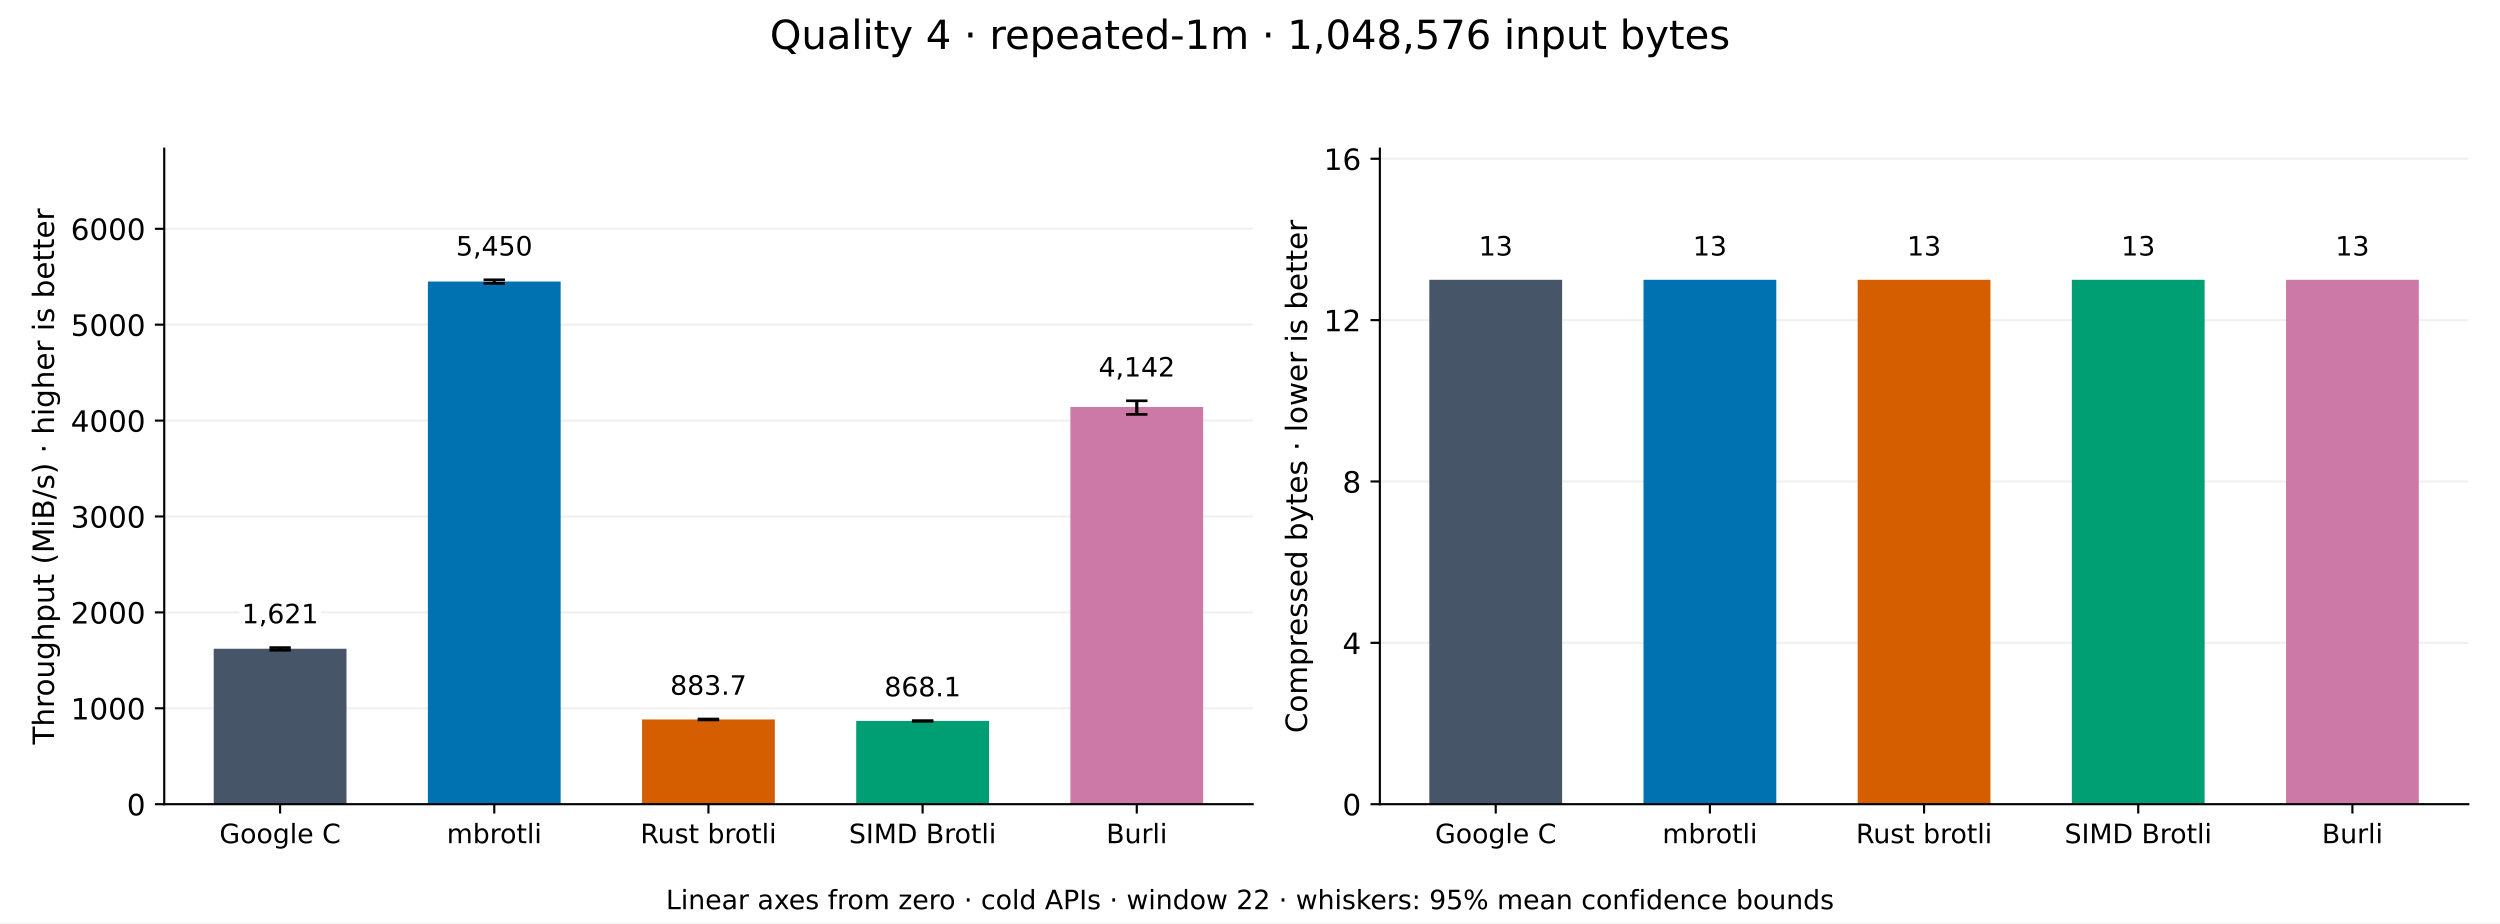
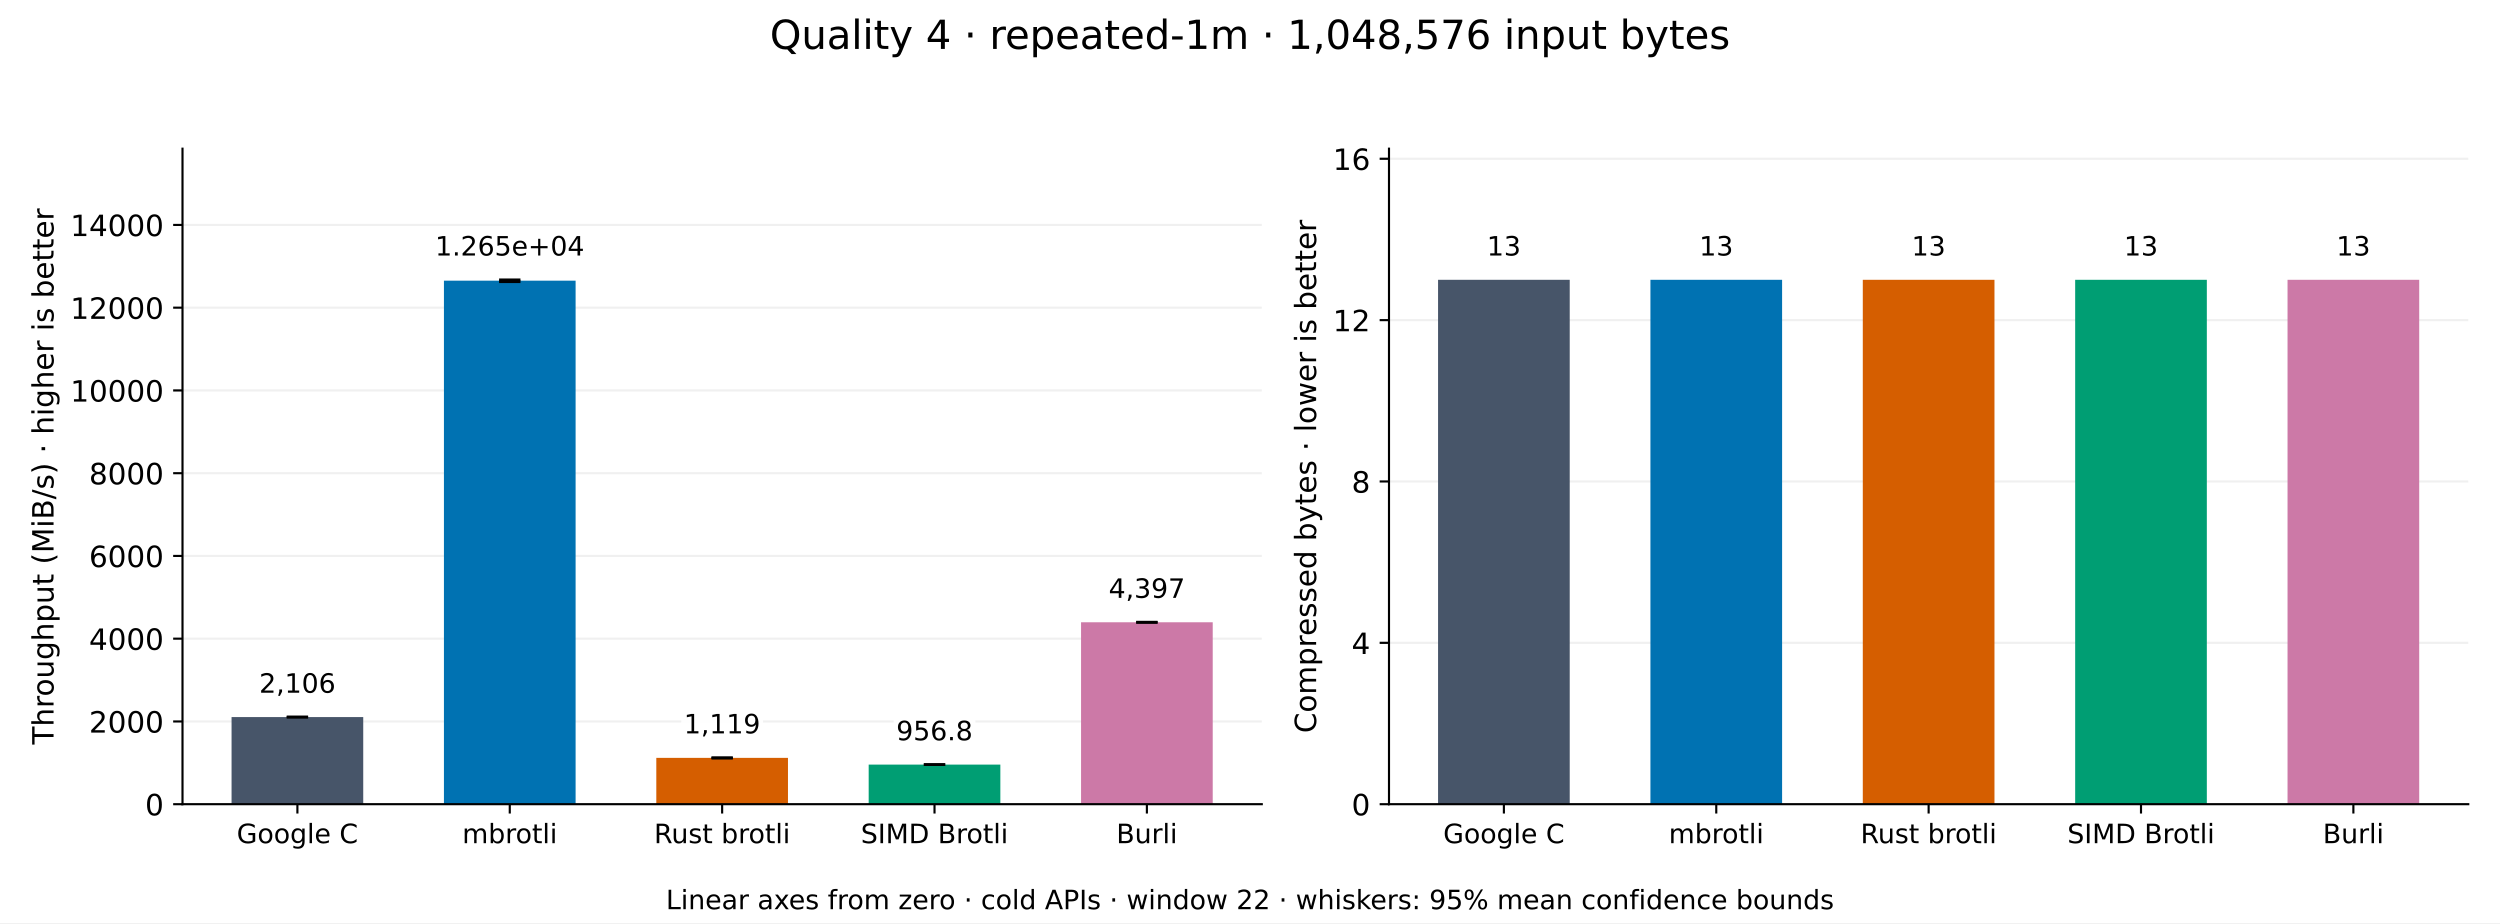
<svg xmlns="http://www.w3.org/2000/svg" xmlns:xlink="http://www.w3.org/1999/xlink" width="936pt" height="345.6pt" viewBox="0 0 936 345.6" version="1.1">
  <defs>
    <style type="text/css">*{stroke-linejoin: round; stroke-linecap: butt}</style>
  </defs>
  <g id="figure_1">
    <g id="patch_1">
      <path d="M 0 345.6 L 936 345.6 L 936 0 L 0 0 z " style="fill: #ffffff" />
    </g>
    <g id="axes_1">
      <g id="patch_2">
-         <path d="M 61.49 301.088 L 468.99 301.088 L 468.99 55.666 L 61.49 55.666 z " style="fill: #ffffff" />
+         <path d="M 68.33 301.088 L 472.41 301.088 L 472.41 55.666 L 68.33 55.666 z " style="fill: #ffffff" />
      </g>
      <g id="matplotlib.axis_1">
        <g id="xtick_1">
          <g id="line2d_1">
            <defs>
              <path id="m3d63aaa0ea" d="M 0 0 L 0 3.5 " style="stroke: #000000; stroke-width: 0.8" />
            </defs>
            <g>
-               <use xlink:href="#m3d63aaa0ea" x="104.87" y="301.088" style="stroke: #000000; stroke-width: 0.8" />
+               <use xlink:href="#m3d63aaa0ea" x="111.346" y="301.088" style="stroke: #000000; stroke-width: 0.8" />
            </g>
          </g>
          <g id="text_1">
-             <text style="font-size: 10px; font-family: 'DejaVu Sans', 'Bitstream Vera Sans', 'Computer Modern Sans Serif', 'Lucida Grande', 'Verdana', 'Geneva', 'Lucid', 'Arial', 'Helvetica', 'Avant Garde', sans-serif; text-anchor: middle" x="104.87" y="315.686" transform="rotate(-0 104.8701 315.6864)">Google C</text>
+             <text style="font-size: 10px; font-family: 'DejaVu Sans', 'Bitstream Vera Sans', 'Computer Modern Sans Serif', 'Lucida Grande', 'Verdana', 'Geneva', 'Lucid', 'Arial', 'Helvetica', 'Avant Garde', sans-serif; text-anchor: middle" x="111.346" y="315.686" transform="rotate(-0 111.346 315.6864)">Google C</text>
          </g>
        </g>
        <g id="xtick_2">
          <g id="line2d_2">
            <g>
-               <use xlink:href="#m3d63aaa0ea" x="185.055" y="301.088" style="stroke: #000000; stroke-width: 0.8" />
+               <use xlink:href="#m3d63aaa0ea" x="190.858" y="301.088" style="stroke: #000000; stroke-width: 0.8" />
            </g>
          </g>
          <g id="text_2">
-             <text style="font-size: 10px; font-family: 'DejaVu Sans', 'Bitstream Vera Sans', 'Computer Modern Sans Serif', 'Lucida Grande', 'Verdana', 'Geneva', 'Lucid', 'Arial', 'Helvetica', 'Avant Garde', sans-serif; text-anchor: middle" x="185.055" y="315.686" transform="rotate(-0 185.055 315.6864)">mbrotli</text>
+             <text style="font-size: 10px; font-family: 'DejaVu Sans', 'Bitstream Vera Sans', 'Computer Modern Sans Serif', 'Lucida Grande', 'Verdana', 'Geneva', 'Lucid', 'Arial', 'Helvetica', 'Avant Garde', sans-serif; text-anchor: middle" x="190.858" y="315.686" transform="rotate(-0 190.858 315.6864)">mbrotli</text>
          </g>
        </g>
        <g id="xtick_3">
          <g id="line2d_3">
            <g>
-               <use xlink:href="#m3d63aaa0ea" x="265.24" y="301.088" style="stroke: #000000; stroke-width: 0.8" />
+               <use xlink:href="#m3d63aaa0ea" x="270.37" y="301.088" style="stroke: #000000; stroke-width: 0.8" />
            </g>
          </g>
          <g id="text_3">
-             <text style="font-size: 10px; font-family: 'DejaVu Sans', 'Bitstream Vera Sans', 'Computer Modern Sans Serif', 'Lucida Grande', 'Verdana', 'Geneva', 'Lucid', 'Arial', 'Helvetica', 'Avant Garde', sans-serif; text-anchor: middle" x="265.24" y="315.686" transform="rotate(-0 265.24 315.6864)">Rust brotli</text>
+             <text style="font-size: 10px; font-family: 'DejaVu Sans', 'Bitstream Vera Sans', 'Computer Modern Sans Serif', 'Lucida Grande', 'Verdana', 'Geneva', 'Lucid', 'Arial', 'Helvetica', 'Avant Garde', sans-serif; text-anchor: middle" x="270.37" y="315.686" transform="rotate(-0 270.37 315.6864)">Rust brotli</text>
          </g>
        </g>
        <g id="xtick_4">
          <g id="line2d_4">
            <g>
-               <use xlink:href="#m3d63aaa0ea" x="345.425" y="301.088" style="stroke: #000000; stroke-width: 0.8" />
+               <use xlink:href="#m3d63aaa0ea" x="349.882" y="301.088" style="stroke: #000000; stroke-width: 0.8" />
            </g>
          </g>
          <g id="text_4">
-             <text style="font-size: 10px; font-family: 'DejaVu Sans', 'Bitstream Vera Sans', 'Computer Modern Sans Serif', 'Lucida Grande', 'Verdana', 'Geneva', 'Lucid', 'Arial', 'Helvetica', 'Avant Garde', sans-serif; text-anchor: middle" x="345.425" y="315.686" transform="rotate(-0 345.425 315.6864)">SIMD Brotli</text>
+             <text style="font-size: 10px; font-family: 'DejaVu Sans', 'Bitstream Vera Sans', 'Computer Modern Sans Serif', 'Lucida Grande', 'Verdana', 'Geneva', 'Lucid', 'Arial', 'Helvetica', 'Avant Garde', sans-serif; text-anchor: middle" x="349.882" y="315.686" transform="rotate(-0 349.882 315.6864)">SIMD Brotli</text>
          </g>
        </g>
        <g id="xtick_5">
          <g id="line2d_5">
            <g>
-               <use xlink:href="#m3d63aaa0ea" x="425.61" y="301.088" style="stroke: #000000; stroke-width: 0.8" />
+               <use xlink:href="#m3d63aaa0ea" x="429.394" y="301.088" style="stroke: #000000; stroke-width: 0.8" />
            </g>
          </g>
          <g id="text_5">
-             <text style="font-size: 10px; font-family: 'DejaVu Sans', 'Bitstream Vera Sans', 'Computer Modern Sans Serif', 'Lucida Grande', 'Verdana', 'Geneva', 'Lucid', 'Arial', 'Helvetica', 'Avant Garde', sans-serif; text-anchor: middle" x="425.61" y="315.686" transform="rotate(-0 425.6099 315.6864)">Burli</text>
+             <text style="font-size: 10px; font-family: 'DejaVu Sans', 'Bitstream Vera Sans', 'Computer Modern Sans Serif', 'Lucida Grande', 'Verdana', 'Geneva', 'Lucid', 'Arial', 'Helvetica', 'Avant Garde', sans-serif; text-anchor: middle" x="429.394" y="315.686" transform="rotate(-0 429.394 315.6864)">Burli</text>
          </g>
        </g>
      </g>
      <g id="matplotlib.axis_2">
        <g id="ytick_1">
          <g id="line2d_6">
-             <path d="M 61.49 301.088 L 468.99 301.088 " clip-path="url(#p4197ad3526)" style="fill: none; stroke: #b0b0b0; stroke-opacity: 0.18; stroke-width: 0.8; stroke-linecap: square" />
+             <path d="M 68.33 301.088 L 472.41 301.088 " clip-path="url(#p2e5851a80f)" style="fill: none; stroke: #b0b0b0; stroke-opacity: 0.18; stroke-width: 0.8; stroke-linecap: square" />
          </g>
          <g id="line2d_7">
            <defs>
              <path id="mb6c034703b" d="M 0 0 L -3.5 0 " style="stroke: #000000; stroke-width: 0.8" />
            </defs>
            <g>
-               <use xlink:href="#mb6c034703b" x="61.49" y="301.088" style="stroke: #000000; stroke-width: 0.8" />
+               <use xlink:href="#mb6c034703b" x="68.33" y="301.088" style="stroke: #000000; stroke-width: 0.8" />
            </g>
          </g>
          <g id="text_6">
-             <text style="font-size: 11px; font-family: 'DejaVu Sans', 'Bitstream Vera Sans', 'Computer Modern Sans Serif', 'Lucida Grande', 'Verdana', 'Geneva', 'Lucid', 'Arial', 'Helvetica', 'Avant Garde', sans-serif; text-anchor: end" x="54.49" y="305.267" transform="rotate(-0 54.49 305.2671)">0</text>
+             <text style="font-size: 11px; font-family: 'DejaVu Sans', 'Bitstream Vera Sans', 'Computer Modern Sans Serif', 'Lucida Grande', 'Verdana', 'Geneva', 'Lucid', 'Arial', 'Helvetica', 'Avant Garde', sans-serif; text-anchor: end" x="61.33" y="305.267" transform="rotate(-0 61.33 305.2671)">0</text>
          </g>
        </g>
        <g id="ytick_2">
          <g id="line2d_8">
-             <path d="M 61.49 265.182 L 468.99 265.182 " clip-path="url(#p4197ad3526)" style="fill: none; stroke: #b0b0b0; stroke-opacity: 0.18; stroke-width: 0.8; stroke-linecap: square" />
+             <path d="M 68.33 270.106 L 472.41 270.106 " clip-path="url(#p2e5851a80f)" style="fill: none; stroke: #b0b0b0; stroke-opacity: 0.18; stroke-width: 0.8; stroke-linecap: square" />
          </g>
          <g id="line2d_9">
            <g>
-               <use xlink:href="#mb6c034703b" x="61.49" y="265.182" style="stroke: #000000; stroke-width: 0.8" />
+               <use xlink:href="#mb6c034703b" x="68.33" y="270.106" style="stroke: #000000; stroke-width: 0.8" />
            </g>
          </g>
          <g id="text_7">
-             <text style="font-size: 11px; font-family: 'DejaVu Sans', 'Bitstream Vera Sans', 'Computer Modern Sans Serif', 'Lucida Grande', 'Verdana', 'Geneva', 'Lucid', 'Arial', 'Helvetica', 'Avant Garde', sans-serif; text-anchor: end" x="54.49" y="269.361" transform="rotate(-0 54.49 269.3614)">1000</text>
+             <text style="font-size: 11px; font-family: 'DejaVu Sans', 'Bitstream Vera Sans', 'Computer Modern Sans Serif', 'Lucida Grande', 'Verdana', 'Geneva', 'Lucid', 'Arial', 'Helvetica', 'Avant Garde', sans-serif; text-anchor: end" x="61.33" y="274.285" transform="rotate(-0 61.33 274.2852)">2000</text>
          </g>
        </g>
        <g id="ytick_3">
          <g id="line2d_10">
-             <path d="M 61.49 229.277 L 468.99 229.277 " clip-path="url(#p4197ad3526)" style="fill: none; stroke: #b0b0b0; stroke-opacity: 0.18; stroke-width: 0.8; stroke-linecap: square" />
+             <path d="M 68.33 239.124 L 472.41 239.124 " clip-path="url(#p2e5851a80f)" style="fill: none; stroke: #b0b0b0; stroke-opacity: 0.18; stroke-width: 0.8; stroke-linecap: square" />
          </g>
          <g id="line2d_11">
            <g>
-               <use xlink:href="#mb6c034703b" x="61.49" y="229.277" style="stroke: #000000; stroke-width: 0.8" />
+               <use xlink:href="#mb6c034703b" x="68.33" y="239.124" style="stroke: #000000; stroke-width: 0.8" />
            </g>
          </g>
          <g id="text_8">
-             <text style="font-size: 11px; font-family: 'DejaVu Sans', 'Bitstream Vera Sans', 'Computer Modern Sans Serif', 'Lucida Grande', 'Verdana', 'Geneva', 'Lucid', 'Arial', 'Helvetica', 'Avant Garde', sans-serif; text-anchor: end" x="54.49" y="233.456" transform="rotate(-0 54.49 233.4557)">2000</text>
+             <text style="font-size: 11px; font-family: 'DejaVu Sans', 'Bitstream Vera Sans', 'Computer Modern Sans Serif', 'Lucida Grande', 'Verdana', 'Geneva', 'Lucid', 'Arial', 'Helvetica', 'Avant Garde', sans-serif; text-anchor: end" x="61.33" y="243.303" transform="rotate(-0 61.33 243.3033)">4000</text>
          </g>
        </g>
        <g id="ytick_4">
          <g id="line2d_12">
-             <path d="M 61.49 193.371 L 468.99 193.371 " clip-path="url(#p4197ad3526)" style="fill: none; stroke: #b0b0b0; stroke-opacity: 0.18; stroke-width: 0.8; stroke-linecap: square" />
+             <path d="M 68.33 208.142 L 472.41 208.142 " clip-path="url(#p2e5851a80f)" style="fill: none; stroke: #b0b0b0; stroke-opacity: 0.18; stroke-width: 0.8; stroke-linecap: square" />
          </g>
          <g id="line2d_13">
            <g>
-               <use xlink:href="#mb6c034703b" x="61.49" y="193.371" style="stroke: #000000; stroke-width: 0.8" />
+               <use xlink:href="#mb6c034703b" x="68.33" y="208.142" style="stroke: #000000; stroke-width: 0.8" />
            </g>
          </g>
          <g id="text_9">
-             <text style="font-size: 11px; font-family: 'DejaVu Sans', 'Bitstream Vera Sans', 'Computer Modern Sans Serif', 'Lucida Grande', 'Verdana', 'Geneva', 'Lucid', 'Arial', 'Helvetica', 'Avant Garde', sans-serif; text-anchor: end" x="54.49" y="197.55" transform="rotate(-0 54.49 197.55)">3000</text>
+             <text style="font-size: 11px; font-family: 'DejaVu Sans', 'Bitstream Vera Sans', 'Computer Modern Sans Serif', 'Lucida Grande', 'Verdana', 'Geneva', 'Lucid', 'Arial', 'Helvetica', 'Avant Garde', sans-serif; text-anchor: end" x="61.33" y="212.321" transform="rotate(-0 61.33 212.3213)">6000</text>
          </g>
        </g>
        <g id="ytick_5">
          <g id="line2d_14">
-             <path d="M 61.49 157.465 L 468.99 157.465 " clip-path="url(#p4197ad3526)" style="fill: none; stroke: #b0b0b0; stroke-opacity: 0.18; stroke-width: 0.8; stroke-linecap: square" />
+             <path d="M 68.33 177.16 L 472.41 177.16 " clip-path="url(#p2e5851a80f)" style="fill: none; stroke: #b0b0b0; stroke-opacity: 0.18; stroke-width: 0.8; stroke-linecap: square" />
          </g>
          <g id="line2d_15">
            <g>
-               <use xlink:href="#mb6c034703b" x="61.49" y="157.465" style="stroke: #000000; stroke-width: 0.8" />
+               <use xlink:href="#mb6c034703b" x="68.33" y="177.16" style="stroke: #000000; stroke-width: 0.8" />
            </g>
          </g>
          <g id="text_10">
-             <text style="font-size: 11px; font-family: 'DejaVu Sans', 'Bitstream Vera Sans', 'Computer Modern Sans Serif', 'Lucida Grande', 'Verdana', 'Geneva', 'Lucid', 'Arial', 'Helvetica', 'Avant Garde', sans-serif; text-anchor: end" x="54.49" y="161.644" transform="rotate(-0 54.49 161.6443)">4000</text>
+             <text style="font-size: 11px; font-family: 'DejaVu Sans', 'Bitstream Vera Sans', 'Computer Modern Sans Serif', 'Lucida Grande', 'Verdana', 'Geneva', 'Lucid', 'Arial', 'Helvetica', 'Avant Garde', sans-serif; text-anchor: end" x="61.33" y="181.339" transform="rotate(-0 61.33 181.3394)">8000</text>
          </g>
        </g>
        <g id="ytick_6">
          <g id="line2d_16">
-             <path d="M 61.49 121.559 L 468.99 121.559 " clip-path="url(#p4197ad3526)" style="fill: none; stroke: #b0b0b0; stroke-opacity: 0.18; stroke-width: 0.8; stroke-linecap: square" />
+             <path d="M 68.33 146.178 L 472.41 146.178 " clip-path="url(#p2e5851a80f)" style="fill: none; stroke: #b0b0b0; stroke-opacity: 0.18; stroke-width: 0.8; stroke-linecap: square" />
          </g>
          <g id="line2d_17">
            <g>
-               <use xlink:href="#mb6c034703b" x="61.49" y="121.559" style="stroke: #000000; stroke-width: 0.8" />
+               <use xlink:href="#mb6c034703b" x="68.33" y="146.178" style="stroke: #000000; stroke-width: 0.8" />
            </g>
          </g>
          <g id="text_11">
-             <text style="font-size: 11px; font-family: 'DejaVu Sans', 'Bitstream Vera Sans', 'Computer Modern Sans Serif', 'Lucida Grande', 'Verdana', 'Geneva', 'Lucid', 'Arial', 'Helvetica', 'Avant Garde', sans-serif; text-anchor: end" x="54.49" y="125.739" transform="rotate(-0 54.49 125.7386)">5000</text>
+             <text style="font-size: 11px; font-family: 'DejaVu Sans', 'Bitstream Vera Sans', 'Computer Modern Sans Serif', 'Lucida Grande', 'Verdana', 'Geneva', 'Lucid', 'Arial', 'Helvetica', 'Avant Garde', sans-serif; text-anchor: end" x="61.33" y="150.357" transform="rotate(-0 61.33 150.3574)">10000</text>
          </g>
        </g>
        <g id="ytick_7">
          <g id="line2d_18">
-             <path d="M 61.49 85.654 L 468.99 85.654 " clip-path="url(#p4197ad3526)" style="fill: none; stroke: #b0b0b0; stroke-opacity: 0.18; stroke-width: 0.8; stroke-linecap: square" />
+             <path d="M 68.33 115.196 L 472.41 115.196 " clip-path="url(#p2e5851a80f)" style="fill: none; stroke: #b0b0b0; stroke-opacity: 0.18; stroke-width: 0.8; stroke-linecap: square" />
          </g>
          <g id="line2d_19">
            <g>
-               <use xlink:href="#mb6c034703b" x="61.49" y="85.654" style="stroke: #000000; stroke-width: 0.8" />
+               <use xlink:href="#mb6c034703b" x="68.33" y="115.196" style="stroke: #000000; stroke-width: 0.8" />
            </g>
          </g>
          <g id="text_12">
-             <text style="font-size: 11px; font-family: 'DejaVu Sans', 'Bitstream Vera Sans', 'Computer Modern Sans Serif', 'Lucida Grande', 'Verdana', 'Geneva', 'Lucid', 'Arial', 'Helvetica', 'Avant Garde', sans-serif; text-anchor: end" x="54.49" y="89.833" transform="rotate(-0 54.49 89.83291)">6000</text>
-           </g>
-         </g>
-         <g id="text_13">
-           <text style="font-size: 11px; font-family: 'DejaVu Sans', 'Bitstream Vera Sans', 'Computer Modern Sans Serif', 'Lucida Grande', 'Verdana', 'Geneva', 'Lucid', 'Arial', 'Helvetica', 'Avant Garde', sans-serif; text-anchor: middle" x="20.207" y="178.377" transform="rotate(-90 20.20734 178.377)">Throughput (MiB/s) · higher is better</text>
+             <text style="font-size: 11px; font-family: 'DejaVu Sans', 'Bitstream Vera Sans', 'Computer Modern Sans Serif', 'Lucida Grande', 'Verdana', 'Geneva', 'Lucid', 'Arial', 'Helvetica', 'Avant Garde', sans-serif; text-anchor: end" x="61.33" y="119.375" transform="rotate(-0 61.33 119.3755)">12000</text>
+           </g>
+         </g>
+         <g id="ytick_8">
+           <g id="line2d_20">
+             <path d="M 68.33 84.214 L 472.41 84.214 " clip-path="url(#p2e5851a80f)" style="fill: none; stroke: #b0b0b0; stroke-opacity: 0.18; stroke-width: 0.8; stroke-linecap: square" />
+           </g>
+           <g id="line2d_21">
+             <g>
+               <use xlink:href="#mb6c034703b" x="68.33" y="84.214" style="stroke: #000000; stroke-width: 0.8" />
+             </g>
+           </g>
+           <g id="text_13">
+             <text style="font-size: 11px; font-family: 'DejaVu Sans', 'Bitstream Vera Sans', 'Computer Modern Sans Serif', 'Lucida Grande', 'Verdana', 'Geneva', 'Lucid', 'Arial', 'Helvetica', 'Avant Garde', sans-serif; text-anchor: end" x="61.33" y="88.394" transform="rotate(-0 61.33 88.39355)">14000</text>
+           </g>
+         </g>
+         <g id="text_14">
+           <text style="font-size: 11px; font-family: 'DejaVu Sans', 'Bitstream Vera Sans', 'Computer Modern Sans Serif', 'Lucida Grande', 'Verdana', 'Geneva', 'Lucid', 'Arial', 'Helvetica', 'Avant Garde', sans-serif; text-anchor: middle" x="20.049" y="178.377" transform="rotate(-90 20.04859 178.377)">Throughput (MiB/s) · higher is better</text>
        </g>
      </g>
      <g id="patch_3">
-         <path d="M 80.013 301.088 L 129.727 301.088 L 129.727 242.885 L 80.013 242.885 z " clip-path="url(#p4197ad3526)" style="fill: #475569" />
+         <path d="M 86.697 301.088 L 135.995 301.088 L 135.995 268.467 L 86.697 268.467 z " clip-path="url(#p2e5851a80f)" style="fill: #475569" />
      </g>
      <g id="patch_4">
-         <path d="M 160.198 301.088 L 209.912 301.088 L 209.912 105.416 L 160.198 105.416 z " clip-path="url(#p4197ad3526)" style="fill: #0072b2" />
+         <path d="M 166.209 301.088 L 215.507 301.088 L 215.507 105.09 L 166.209 105.09 z " clip-path="url(#p2e5851a80f)" style="fill: #0072b2" />
      </g>
      <g id="patch_5">
-         <path d="M 240.383 301.088 L 290.097 301.088 L 290.097 269.359 L 240.383 269.359 z " clip-path="url(#p4197ad3526)" style="fill: #d55e00" />
+         <path d="M 245.721 301.088 L 295.019 301.088 L 295.019 283.755 L 245.721 283.755 z " clip-path="url(#p2e5851a80f)" style="fill: #d55e00" />
      </g>
      <g id="patch_6">
-         <path d="M 320.568 301.088 L 370.282 301.088 L 370.282 269.919 L 320.568 269.919 z " clip-path="url(#p4197ad3526)" style="fill: #009e73" />
+         <path d="M 325.233 301.088 L 374.531 301.088 L 374.531 286.265 L 325.233 286.265 z " clip-path="url(#p2e5851a80f)" style="fill: #009e73" />
      </g>
      <g id="patch_7">
-         <path d="M 400.753 301.088 L 450.467 301.088 L 450.467 152.372 L 400.753 152.372 z " clip-path="url(#p4197ad3526)" style="fill: #cc79a7" />
+         <path d="M 404.745 301.088 L 454.043 301.088 L 454.043 232.973 L 404.745 232.973 z " clip-path="url(#p2e5851a80f)" style="fill: #cc79a7" />
      </g>
      <g id="LineCollection_1">
-         <path d="M 104.87 243.467 L 104.87 242.45 " clip-path="url(#p4197ad3526)" style="fill: none; stroke: #000000; stroke-width: 1.2" />
-         <path d="M 185.055 106.111 L 185.055 104.75 " clip-path="url(#p4197ad3526)" style="fill: none; stroke: #000000; stroke-width: 1.2" />
-         <path d="M 265.24 269.53 L 265.24 269.196 " clip-path="url(#p4197ad3526)" style="fill: none; stroke: #000000; stroke-width: 1.2" />
-         <path d="M 345.425 270.076 L 345.425 269.781 " clip-path="url(#p4197ad3526)" style="fill: none; stroke: #000000; stroke-width: 1.2" />
-         <path d="M 425.61 155.14 L 425.61 150.065 " clip-path="url(#p4197ad3526)" style="fill: none; stroke: #000000; stroke-width: 1.2" />
-       </g>
-       <g id="line2d_20">
+         <path d="M 111.346 268.485 L 111.346 268.449 " clip-path="url(#p2e5851a80f)" style="fill: none; stroke: #000000; stroke-width: 1.2" />
+         <path d="M 190.858 105.48 L 190.858 104.75 " clip-path="url(#p2e5851a80f)" style="fill: none; stroke: #000000; stroke-width: 1.2" />
+         <path d="M 270.37 283.87 L 270.37 283.665 " clip-path="url(#p2e5851a80f)" style="fill: none; stroke: #000000; stroke-width: 1.2" />
+         <path d="M 349.882 286.291 L 349.882 286.245 " clip-path="url(#p2e5851a80f)" style="fill: none; stroke: #000000; stroke-width: 1.2" />
+         <path d="M 429.394 233.046 L 429.394 232.923 " clip-path="url(#p2e5851a80f)" style="fill: none; stroke: #000000; stroke-width: 1.2" />
+       </g>
+       <g id="line2d_22">
        <defs>
          <path id="ma4d3aa00d3" d="M 4 0 L -4 -0 " style="stroke: #000000" />
        </defs>
-         <g clip-path="url(#p4197ad3526)">
-           <use xlink:href="#ma4d3aa00d3" x="104.87" y="243.467" style="fill: #1f77b4; stroke: #000000" />
-           <use xlink:href="#ma4d3aa00d3" x="185.055" y="106.111" style="fill: #1f77b4; stroke: #000000" />
-           <use xlink:href="#ma4d3aa00d3" x="265.24" y="269.53" style="fill: #1f77b4; stroke: #000000" />
-           <use xlink:href="#ma4d3aa00d3" x="345.425" y="270.076" style="fill: #1f77b4; stroke: #000000" />
-           <use xlink:href="#ma4d3aa00d3" x="425.61" y="155.14" style="fill: #1f77b4; stroke: #000000" />
-         </g>
-       </g>
-       <g id="line2d_21">
-         <g clip-path="url(#p4197ad3526)">
-           <use xlink:href="#ma4d3aa00d3" x="104.87" y="242.45" style="fill: #1f77b4; stroke: #000000" />
-           <use xlink:href="#ma4d3aa00d3" x="185.055" y="104.75" style="fill: #1f77b4; stroke: #000000" />
-           <use xlink:href="#ma4d3aa00d3" x="265.24" y="269.196" style="fill: #1f77b4; stroke: #000000" />
-           <use xlink:href="#ma4d3aa00d3" x="345.425" y="269.781" style="fill: #1f77b4; stroke: #000000" />
-           <use xlink:href="#ma4d3aa00d3" x="425.61" y="150.065" style="fill: #1f77b4; stroke: #000000" />
+         <g clip-path="url(#p2e5851a80f)">
+           <use xlink:href="#ma4d3aa00d3" x="111.346" y="268.485" style="fill: #1f77b4; stroke: #000000" />
+           <use xlink:href="#ma4d3aa00d3" x="190.858" y="105.48" style="fill: #1f77b4; stroke: #000000" />
+           <use xlink:href="#ma4d3aa00d3" x="270.37" y="283.87" style="fill: #1f77b4; stroke: #000000" />
+           <use xlink:href="#ma4d3aa00d3" x="349.882" y="286.291" style="fill: #1f77b4; stroke: #000000" />
+           <use xlink:href="#ma4d3aa00d3" x="429.394" y="233.046" style="fill: #1f77b4; stroke: #000000" />
+         </g>
+       </g>
+       <g id="line2d_23">
+         <g clip-path="url(#p2e5851a80f)">
+           <use xlink:href="#ma4d3aa00d3" x="111.346" y="268.449" style="fill: #1f77b4; stroke: #000000" />
+           <use xlink:href="#ma4d3aa00d3" x="190.858" y="104.75" style="fill: #1f77b4; stroke: #000000" />
+           <use xlink:href="#ma4d3aa00d3" x="270.37" y="283.665" style="fill: #1f77b4; stroke: #000000" />
+           <use xlink:href="#ma4d3aa00d3" x="349.882" y="286.245" style="fill: #1f77b4; stroke: #000000" />
+           <use xlink:href="#ma4d3aa00d3" x="429.394" y="232.923" style="fill: #1f77b4; stroke: #000000" />
        </g>
      </g>
      <g id="patch_8">
-         <path d="M 61.49 301.088 L 61.49 55.666 " style="fill: none; stroke: #000000; stroke-width: 0.8; stroke-linejoin: miter; stroke-linecap: square" />
+         <path d="M 68.33 301.088 L 68.33 55.666 " style="fill: none; stroke: #000000; stroke-width: 0.8; stroke-linejoin: miter; stroke-linecap: square" />
      </g>
      <g id="patch_9">
-         <path d="M 61.49 301.088 L 468.99 301.088 " style="fill: none; stroke: #000000; stroke-width: 0.8; stroke-linejoin: miter; stroke-linecap: square" />
-       </g>
-       <g id="text_14">
+         <path d="M 68.33 301.088 L 472.41 301.088 " style="fill: none; stroke: #000000; stroke-width: 0.8; stroke-linejoin: miter; stroke-linecap: square" />
+       </g>
+       <g id="text_15">
        <g id="patch_10">
-           <path d="M 89.556 236.45 L 120.184 236.45 L 120.184 224.772 L 89.556 224.772 z " style="fill: #ffffff; opacity: 0.9" />
-         </g>
-         <text style="font-size: 10px; font-family: 'DejaVu Sans', 'Bitstream Vera Sans', 'Computer Modern Sans Serif', 'Lucida Grande', 'Verdana', 'Geneva', 'Lucid', 'Arial', 'Helvetica', 'Avant Garde', sans-serif; text-anchor: middle" x="104.87" y="233.37" transform="rotate(-0 104.8701 233.3703)">1,621</text>
-       </g>
-       <g id="text_15">
+           <path d="M 96.032 262.449 L 126.66 262.449 L 126.66 250.771 L 96.032 250.771 z " style="fill: #ffffff; opacity: 0.9" />
+         </g>
+         <text style="font-size: 10px; font-family: 'DejaVu Sans', 'Bitstream Vera Sans', 'Computer Modern Sans Serif', 'Lucida Grande', 'Verdana', 'Geneva', 'Lucid', 'Arial', 'Helvetica', 'Avant Garde', sans-serif; text-anchor: middle" x="111.346" y="259.37" transform="rotate(-0 111.346 259.3697)">2,106</text>
+       </g>
+       <g id="text_16">
        <g id="patch_11">
-           <path d="M 169.741 98.75 L 200.369 98.75 L 200.369 87.072 L 169.741 87.072 z " style="fill: #ffffff; opacity: 0.9" />
-         </g>
-         <text style="font-size: 10px; font-family: 'DejaVu Sans', 'Bitstream Vera Sans', 'Computer Modern Sans Serif', 'Lucida Grande', 'Verdana', 'Geneva', 'Lucid', 'Arial', 'Helvetica', 'Avant Garde', sans-serif; text-anchor: middle" x="185.055" y="95.671" transform="rotate(-0 185.055 95.67069)">5,450</text>
-       </g>
-       <g id="text_16">
+           <path d="M 161.915 98.75 L 219.801 98.75 L 219.801 87.072 L 161.915 87.072 z " style="fill: #ffffff; opacity: 0.9" />
+         </g>
+         <text style="font-size: 10px; font-family: 'DejaVu Sans', 'Bitstream Vera Sans', 'Computer Modern Sans Serif', 'Lucida Grande', 'Verdana', 'Geneva', 'Lucid', 'Arial', 'Helvetica', 'Avant Garde', sans-serif; text-anchor: middle" x="190.858" y="95.671" transform="rotate(-0 190.858 95.67069)">1.265e+04</text>
+       </g>
+       <g id="text_17">
        <g id="patch_12">
-           <path d="M 249.926 263.196 L 280.554 263.196 L 280.554 251.518 L 249.926 251.518 z " style="fill: #ffffff; opacity: 0.9" />
-         </g>
-         <text style="font-size: 10px; font-family: 'DejaVu Sans', 'Bitstream Vera Sans', 'Computer Modern Sans Serif', 'Lucida Grande', 'Verdana', 'Geneva', 'Lucid', 'Arial', 'Helvetica', 'Avant Garde', sans-serif; text-anchor: middle" x="265.24" y="260.116" transform="rotate(-0 265.24 260.1164)">883.7</text>
-       </g>
-       <g id="text_17">
+           <path d="M 255.056 277.665 L 285.684 277.665 L 285.684 265.987 L 255.056 265.987 z " style="fill: #ffffff; opacity: 0.9" />
+         </g>
+         <text style="font-size: 10px; font-family: 'DejaVu Sans', 'Bitstream Vera Sans', 'Computer Modern Sans Serif', 'Lucida Grande', 'Verdana', 'Geneva', 'Lucid', 'Arial', 'Helvetica', 'Avant Garde', sans-serif; text-anchor: middle" x="270.37" y="274.586" transform="rotate(-0 270.37 274.5857)">1,119</text>
+       </g>
+       <g id="text_18">
        <g id="patch_13">
-           <path d="M 330.111 263.781 L 360.739 263.781 L 360.739 252.103 L 330.111 252.103 z " style="fill: #ffffff; opacity: 0.9" />
-         </g>
-         <text style="font-size: 10px; font-family: 'DejaVu Sans', 'Bitstream Vera Sans', 'Computer Modern Sans Serif', 'Lucida Grande', 'Verdana', 'Geneva', 'Lucid', 'Arial', 'Helvetica', 'Avant Garde', sans-serif; text-anchor: middle" x="345.425" y="260.701" transform="rotate(-0 345.425 260.701)">868.1</text>
-       </g>
-       <g id="text_18">
+           <path d="M 334.568 280.245 L 365.196 280.245 L 365.196 268.567 L 334.568 268.567 z " style="fill: #ffffff; opacity: 0.9" />
+         </g>
+         <text style="font-size: 10px; font-family: 'DejaVu Sans', 'Bitstream Vera Sans', 'Computer Modern Sans Serif', 'Lucida Grande', 'Verdana', 'Geneva', 'Lucid', 'Arial', 'Helvetica', 'Avant Garde', sans-serif; text-anchor: middle" x="349.882" y="277.165" transform="rotate(-0 349.882 277.1653)">956.8</text>
+       </g>
+       <g id="text_19">
        <g id="patch_14">
-           <path d="M 410.296 144.065 L 440.924 144.065 L 440.924 132.386 L 410.296 132.386 z " style="fill: #ffffff; opacity: 0.9" />
-         </g>
-         <text style="font-size: 10px; font-family: 'DejaVu Sans', 'Bitstream Vera Sans', 'Computer Modern Sans Serif', 'Lucida Grande', 'Verdana', 'Geneva', 'Lucid', 'Arial', 'Helvetica', 'Avant Garde', sans-serif; text-anchor: middle" x="425.61" y="140.985" transform="rotate(-0 425.6099 140.9848)">4,142</text>
+           <path d="M 414.08 226.923 L 444.708 226.923 L 444.708 215.245 L 414.08 215.245 z " style="fill: #ffffff; opacity: 0.9" />
+         </g>
+         <text style="font-size: 10px; font-family: 'DejaVu Sans', 'Bitstream Vera Sans', 'Computer Modern Sans Serif', 'Lucida Grande', 'Verdana', 'Geneva', 'Lucid', 'Arial', 'Helvetica', 'Avant Garde', sans-serif; text-anchor: middle" x="429.394" y="223.843" transform="rotate(-0 429.394 223.8435)">4,397</text>
      </g>
    </g>
    <g id="axes_2">
      <g id="patch_15">
-         <path d="M 516.62 301.088 L 924.12 301.088 L 924.12 55.666 L 516.62 55.666 z " style="fill: #ffffff" />
+         <path d="M 520.04 301.088 L 924.12 301.088 L 924.12 55.666 L 520.04 55.666 z " style="fill: #ffffff" />
      </g>
      <g id="matplotlib.axis_3">
        <g id="xtick_6">
-           <g id="line2d_22">
-             <g>
-               <use xlink:href="#m3d63aaa0ea" x="560" y="301.088" style="stroke: #000000; stroke-width: 0.8" />
-             </g>
-           </g>
-           <g id="text_19">
-             <text style="font-size: 10px; font-family: 'DejaVu Sans', 'Bitstream Vera Sans', 'Computer Modern Sans Serif', 'Lucida Grande', 'Verdana', 'Geneva', 'Lucid', 'Arial', 'Helvetica', 'Avant Garde', sans-serif; text-anchor: middle" x="560" y="315.686" transform="rotate(-0 560.0001 315.6864)">Google C</text>
+           <g id="line2d_24">
+             <g>
+               <use xlink:href="#m3d63aaa0ea" x="563.056" y="301.088" style="stroke: #000000; stroke-width: 0.8" />
+             </g>
+           </g>
+           <g id="text_20">
+             <text style="font-size: 10px; font-family: 'DejaVu Sans', 'Bitstream Vera Sans', 'Computer Modern Sans Serif', 'Lucida Grande', 'Verdana', 'Geneva', 'Lucid', 'Arial', 'Helvetica', 'Avant Garde', sans-serif; text-anchor: middle" x="563.056" y="315.686" transform="rotate(-0 563.056 315.6864)">Google C</text>
          </g>
        </g>
        <g id="xtick_7">
-           <g id="line2d_23">
-             <g>
-               <use xlink:href="#m3d63aaa0ea" x="640.185" y="301.088" style="stroke: #000000; stroke-width: 0.8" />
-             </g>
-           </g>
-           <g id="text_20">
-             <text style="font-size: 10px; font-family: 'DejaVu Sans', 'Bitstream Vera Sans', 'Computer Modern Sans Serif', 'Lucida Grande', 'Verdana', 'Geneva', 'Lucid', 'Arial', 'Helvetica', 'Avant Garde', sans-serif; text-anchor: middle" x="640.185" y="315.686" transform="rotate(-0 640.185 315.6864)">mbrotli</text>
+           <g id="line2d_25">
+             <g>
+               <use xlink:href="#m3d63aaa0ea" x="642.568" y="301.088" style="stroke: #000000; stroke-width: 0.8" />
+             </g>
+           </g>
+           <g id="text_21">
+             <text style="font-size: 10px; font-family: 'DejaVu Sans', 'Bitstream Vera Sans', 'Computer Modern Sans Serif', 'Lucida Grande', 'Verdana', 'Geneva', 'Lucid', 'Arial', 'Helvetica', 'Avant Garde', sans-serif; text-anchor: middle" x="642.568" y="315.686" transform="rotate(-0 642.568 315.6864)">mbrotli</text>
          </g>
        </g>
        <g id="xtick_8">
-           <g id="line2d_24">
-             <g>
-               <use xlink:href="#m3d63aaa0ea" x="720.37" y="301.088" style="stroke: #000000; stroke-width: 0.8" />
-             </g>
-           </g>
-           <g id="text_21">
-             <text style="font-size: 10px; font-family: 'DejaVu Sans', 'Bitstream Vera Sans', 'Computer Modern Sans Serif', 'Lucida Grande', 'Verdana', 'Geneva', 'Lucid', 'Arial', 'Helvetica', 'Avant Garde', sans-serif; text-anchor: middle" x="720.37" y="315.686" transform="rotate(-0 720.37 315.6864)">Rust brotli</text>
+           <g id="line2d_26">
+             <g>
+               <use xlink:href="#m3d63aaa0ea" x="722.08" y="301.088" style="stroke: #000000; stroke-width: 0.8" />
+             </g>
+           </g>
+           <g id="text_22">
+             <text style="font-size: 10px; font-family: 'DejaVu Sans', 'Bitstream Vera Sans', 'Computer Modern Sans Serif', 'Lucida Grande', 'Verdana', 'Geneva', 'Lucid', 'Arial', 'Helvetica', 'Avant Garde', sans-serif; text-anchor: middle" x="722.08" y="315.686" transform="rotate(-0 722.08 315.6864)">Rust brotli</text>
          </g>
        </g>
        <g id="xtick_9">
-           <g id="line2d_25">
-             <g>
-               <use xlink:href="#m3d63aaa0ea" x="800.555" y="301.088" style="stroke: #000000; stroke-width: 0.8" />
-             </g>
-           </g>
-           <g id="text_22">
-             <text style="font-size: 10px; font-family: 'DejaVu Sans', 'Bitstream Vera Sans', 'Computer Modern Sans Serif', 'Lucida Grande', 'Verdana', 'Geneva', 'Lucid', 'Arial', 'Helvetica', 'Avant Garde', sans-serif; text-anchor: middle" x="800.555" y="315.686" transform="rotate(-0 800.555 315.6864)">SIMD Brotli</text>
+           <g id="line2d_27">
+             <g>
+               <use xlink:href="#m3d63aaa0ea" x="801.592" y="301.088" style="stroke: #000000; stroke-width: 0.8" />
+             </g>
+           </g>
+           <g id="text_23">
+             <text style="font-size: 10px; font-family: 'DejaVu Sans', 'Bitstream Vera Sans', 'Computer Modern Sans Serif', 'Lucida Grande', 'Verdana', 'Geneva', 'Lucid', 'Arial', 'Helvetica', 'Avant Garde', sans-serif; text-anchor: middle" x="801.592" y="315.686" transform="rotate(-0 801.592 315.6864)">SIMD Brotli</text>
          </g>
        </g>
        <g id="xtick_10">
-           <g id="line2d_26">
-             <g>
-               <use xlink:href="#m3d63aaa0ea" x="880.74" y="301.088" style="stroke: #000000; stroke-width: 0.8" />
-             </g>
-           </g>
-           <g id="text_23">
-             <text style="font-size: 10px; font-family: 'DejaVu Sans', 'Bitstream Vera Sans', 'Computer Modern Sans Serif', 'Lucida Grande', 'Verdana', 'Geneva', 'Lucid', 'Arial', 'Helvetica', 'Avant Garde', sans-serif; text-anchor: middle" x="880.74" y="315.686" transform="rotate(-0 880.7399 315.6864)">Burli</text>
+           <g id="line2d_28">
+             <g>
+               <use xlink:href="#m3d63aaa0ea" x="881.104" y="301.088" style="stroke: #000000; stroke-width: 0.8" />
+             </g>
+           </g>
+           <g id="text_24">
+             <text style="font-size: 10px; font-family: 'DejaVu Sans', 'Bitstream Vera Sans', 'Computer Modern Sans Serif', 'Lucida Grande', 'Verdana', 'Geneva', 'Lucid', 'Arial', 'Helvetica', 'Avant Garde', sans-serif; text-anchor: middle" x="881.104" y="315.686" transform="rotate(-0 881.104 315.6864)">Burli</text>
          </g>
        </g>
      </g>
      <g id="matplotlib.axis_4">
-         <g id="ytick_8">
-           <g id="line2d_27">
-             <path d="M 516.62 301.088 L 924.12 301.088 " clip-path="url(#p87d790c929)" style="fill: none; stroke: #b0b0b0; stroke-opacity: 0.18; stroke-width: 0.8; stroke-linecap: square" />
-           </g>
-           <g id="line2d_28">
-             <g>
-               <use xlink:href="#mb6c034703b" x="516.62" y="301.088" style="stroke: #000000; stroke-width: 0.8" />
-             </g>
-           </g>
-           <g id="text_24">
-             <text style="font-size: 11px; font-family: 'DejaVu Sans', 'Bitstream Vera Sans', 'Computer Modern Sans Serif', 'Lucida Grande', 'Verdana', 'Geneva', 'Lucid', 'Arial', 'Helvetica', 'Avant Garde', sans-serif; text-anchor: end" x="509.62" y="305.267" transform="rotate(-0 509.62 305.2671)">0</text>
-           </g>
-         </g>
        <g id="ytick_9">
          <g id="line2d_29">
-             <path d="M 516.62 240.676 L 924.12 240.676 " clip-path="url(#p87d790c929)" style="fill: none; stroke: #b0b0b0; stroke-opacity: 0.18; stroke-width: 0.8; stroke-linecap: square" />
+             <path d="M 520.04 301.088 L 924.12 301.088 " clip-path="url(#p708f932890)" style="fill: none; stroke: #b0b0b0; stroke-opacity: 0.18; stroke-width: 0.8; stroke-linecap: square" />
          </g>
          <g id="line2d_30">
            <g>
-               <use xlink:href="#mb6c034703b" x="516.62" y="240.676" style="stroke: #000000; stroke-width: 0.8" />
+               <use xlink:href="#mb6c034703b" x="520.04" y="301.088" style="stroke: #000000; stroke-width: 0.8" />
            </g>
          </g>
          <g id="text_25">
-             <text style="font-size: 11px; font-family: 'DejaVu Sans', 'Bitstream Vera Sans', 'Computer Modern Sans Serif', 'Lucida Grande', 'Verdana', 'Geneva', 'Lucid', 'Arial', 'Helvetica', 'Avant Garde', sans-serif; text-anchor: end" x="509.62" y="244.856" transform="rotate(-0 509.62 244.8556)">4</text>
+             <text style="font-size: 11px; font-family: 'DejaVu Sans', 'Bitstream Vera Sans', 'Computer Modern Sans Serif', 'Lucida Grande', 'Verdana', 'Geneva', 'Lucid', 'Arial', 'Helvetica', 'Avant Garde', sans-serif; text-anchor: end" x="513.04" y="305.267" transform="rotate(-0 513.04 305.2671)">0</text>
          </g>
        </g>
        <g id="ytick_10">
          <g id="line2d_31">
-             <path d="M 516.62 180.265 L 924.12 180.265 " clip-path="url(#p87d790c929)" style="fill: none; stroke: #b0b0b0; stroke-opacity: 0.18; stroke-width: 0.8; stroke-linecap: square" />
+             <path d="M 520.04 240.676 L 924.12 240.676 " clip-path="url(#p708f932890)" style="fill: none; stroke: #b0b0b0; stroke-opacity: 0.18; stroke-width: 0.8; stroke-linecap: square" />
          </g>
          <g id="line2d_32">
            <g>
-               <use xlink:href="#mb6c034703b" x="516.62" y="180.265" style="stroke: #000000; stroke-width: 0.8" />
+               <use xlink:href="#mb6c034703b" x="520.04" y="240.676" style="stroke: #000000; stroke-width: 0.8" />
            </g>
          </g>
          <g id="text_26">
-             <text style="font-size: 11px; font-family: 'DejaVu Sans', 'Bitstream Vera Sans', 'Computer Modern Sans Serif', 'Lucida Grande', 'Verdana', 'Geneva', 'Lucid', 'Arial', 'Helvetica', 'Avant Garde', sans-serif; text-anchor: end" x="509.62" y="184.444" transform="rotate(-0 509.62 184.444)">8</text>
+             <text style="font-size: 11px; font-family: 'DejaVu Sans', 'Bitstream Vera Sans', 'Computer Modern Sans Serif', 'Lucida Grande', 'Verdana', 'Geneva', 'Lucid', 'Arial', 'Helvetica', 'Avant Garde', sans-serif; text-anchor: end" x="513.04" y="244.856" transform="rotate(-0 513.04 244.8556)">4</text>
          </g>
        </g>
        <g id="ytick_11">
          <g id="line2d_33">
-             <path d="M 516.62 119.853 L 924.12 119.853 " clip-path="url(#p87d790c929)" style="fill: none; stroke: #b0b0b0; stroke-opacity: 0.18; stroke-width: 0.8; stroke-linecap: square" />
+             <path d="M 520.04 180.265 L 924.12 180.265 " clip-path="url(#p708f932890)" style="fill: none; stroke: #b0b0b0; stroke-opacity: 0.18; stroke-width: 0.8; stroke-linecap: square" />
          </g>
          <g id="line2d_34">
            <g>
-               <use xlink:href="#mb6c034703b" x="516.62" y="119.853" style="stroke: #000000; stroke-width: 0.8" />
+               <use xlink:href="#mb6c034703b" x="520.04" y="180.265" style="stroke: #000000; stroke-width: 0.8" />
            </g>
          </g>
          <g id="text_27">
-             <text style="font-size: 11px; font-family: 'DejaVu Sans', 'Bitstream Vera Sans', 'Computer Modern Sans Serif', 'Lucida Grande', 'Verdana', 'Geneva', 'Lucid', 'Arial', 'Helvetica', 'Avant Garde', sans-serif; text-anchor: end" x="509.62" y="124.032" transform="rotate(-0 509.62 124.0324)">12</text>
+             <text style="font-size: 11px; font-family: 'DejaVu Sans', 'Bitstream Vera Sans', 'Computer Modern Sans Serif', 'Lucida Grande', 'Verdana', 'Geneva', 'Lucid', 'Arial', 'Helvetica', 'Avant Garde', sans-serif; text-anchor: end" x="513.04" y="184.444" transform="rotate(-0 513.04 184.444)">8</text>
          </g>
        </g>
        <g id="ytick_12">
          <g id="line2d_35">
-             <path d="M 516.62 59.442 L 924.12 59.442 " clip-path="url(#p87d790c929)" style="fill: none; stroke: #b0b0b0; stroke-opacity: 0.18; stroke-width: 0.8; stroke-linecap: square" />
+             <path d="M 520.04 119.853 L 924.12 119.853 " clip-path="url(#p708f932890)" style="fill: none; stroke: #b0b0b0; stroke-opacity: 0.18; stroke-width: 0.8; stroke-linecap: square" />
          </g>
          <g id="line2d_36">
            <g>
-               <use xlink:href="#mb6c034703b" x="516.62" y="59.442" style="stroke: #000000; stroke-width: 0.8" />
+               <use xlink:href="#mb6c034703b" x="520.04" y="119.853" style="stroke: #000000; stroke-width: 0.8" />
            </g>
          </g>
          <g id="text_28">
-             <text style="font-size: 11px; font-family: 'DejaVu Sans', 'Bitstream Vera Sans', 'Computer Modern Sans Serif', 'Lucida Grande', 'Verdana', 'Geneva', 'Lucid', 'Arial', 'Helvetica', 'Avant Garde', sans-serif; text-anchor: end" x="509.62" y="63.621" transform="rotate(-0 509.62 63.62083)">16</text>
-           </g>
-         </g>
-         <g id="text_29">
-           <text style="font-size: 11px; font-family: 'DejaVu Sans', 'Bitstream Vera Sans', 'Computer Modern Sans Serif', 'Lucida Grande', 'Verdana', 'Geneva', 'Lucid', 'Arial', 'Helvetica', 'Avant Garde', sans-serif; text-anchor: middle" x="489.335" y="178.377" transform="rotate(-90 489.3348 178.377)">Compressed bytes · lower is better</text>
+             <text style="font-size: 11px; font-family: 'DejaVu Sans', 'Bitstream Vera Sans', 'Computer Modern Sans Serif', 'Lucida Grande', 'Verdana', 'Geneva', 'Lucid', 'Arial', 'Helvetica', 'Avant Garde', sans-serif; text-anchor: end" x="513.04" y="124.032" transform="rotate(-0 513.04 124.0324)">12</text>
+           </g>
+         </g>
+         <g id="ytick_13">
+           <g id="line2d_37">
+             <path d="M 520.04 59.442 L 924.12 59.442 " clip-path="url(#p708f932890)" style="fill: none; stroke: #b0b0b0; stroke-opacity: 0.18; stroke-width: 0.8; stroke-linecap: square" />
+           </g>
+           <g id="line2d_38">
+             <g>
+               <use xlink:href="#mb6c034703b" x="520.04" y="59.442" style="stroke: #000000; stroke-width: 0.8" />
+             </g>
+           </g>
+           <g id="text_29">
+             <text style="font-size: 11px; font-family: 'DejaVu Sans', 'Bitstream Vera Sans', 'Computer Modern Sans Serif', 'Lucida Grande', 'Verdana', 'Geneva', 'Lucid', 'Arial', 'Helvetica', 'Avant Garde', sans-serif; text-anchor: end" x="513.04" y="63.621" transform="rotate(-0 513.04 63.62083)">16</text>
+           </g>
+         </g>
+         <g id="text_30">
+           <text style="font-size: 11px; font-family: 'DejaVu Sans', 'Bitstream Vera Sans', 'Computer Modern Sans Serif', 'Lucida Grande', 'Verdana', 'Geneva', 'Lucid', 'Arial', 'Helvetica', 'Avant Garde', sans-serif; text-anchor: middle" x="492.755" y="178.377" transform="rotate(-90 492.7548 178.377)">Compressed bytes · lower is better</text>
        </g>
      </g>
      <g id="patch_16">
-         <path d="M 535.143 301.088 L 584.857 301.088 L 584.857 104.75 L 535.143 104.75 z " clip-path="url(#p87d790c929)" style="fill: #475569" />
+         <path d="M 538.407 301.088 L 587.705 301.088 L 587.705 104.75 L 538.407 104.75 z " clip-path="url(#p708f932890)" style="fill: #475569" />
      </g>
      <g id="patch_17">
-         <path d="M 615.328 301.088 L 665.042 301.088 L 665.042 104.75 L 615.328 104.75 z " clip-path="url(#p87d790c929)" style="fill: #0072b2" />
+         <path d="M 617.919 301.088 L 667.217 301.088 L 667.217 104.75 L 617.919 104.75 z " clip-path="url(#p708f932890)" style="fill: #0072b2" />
      </g>
      <g id="patch_18">
-         <path d="M 695.513 301.088 L 745.227 301.088 L 745.227 104.75 L 695.513 104.75 z " clip-path="url(#p87d790c929)" style="fill: #d55e00" />
+         <path d="M 697.431 301.088 L 746.729 301.088 L 746.729 104.75 L 697.431 104.75 z " clip-path="url(#p708f932890)" style="fill: #d55e00" />
      </g>
      <g id="patch_19">
-         <path d="M 775.698 301.088 L 825.412 301.088 L 825.412 104.75 L 775.698 104.75 z " clip-path="url(#p87d790c929)" style="fill: #009e73" />
+         <path d="M 776.943 301.088 L 826.241 301.088 L 826.241 104.75 L 776.943 104.75 z " clip-path="url(#p708f932890)" style="fill: #009e73" />
      </g>
      <g id="patch_20">
-         <path d="M 855.883 301.088 L 905.597 301.088 L 905.597 104.75 L 855.883 104.75 z " clip-path="url(#p87d790c929)" style="fill: #cc79a7" />
+         <path d="M 856.455 301.088 L 905.753 301.088 L 905.753 104.75 L 856.455 104.75 z " clip-path="url(#p708f932890)" style="fill: #cc79a7" />
      </g>
      <g id="patch_21">
-         <path d="M 516.62 301.088 L 516.62 55.666 " style="fill: none; stroke: #000000; stroke-width: 0.8; stroke-linejoin: miter; stroke-linecap: square" />
+         <path d="M 520.04 301.088 L 520.04 55.666 " style="fill: none; stroke: #000000; stroke-width: 0.8; stroke-linejoin: miter; stroke-linecap: square" />
      </g>
      <g id="patch_22">
-         <path d="M 516.62 301.088 L 924.12 301.088 " style="fill: none; stroke: #000000; stroke-width: 0.8; stroke-linejoin: miter; stroke-linecap: square" />
-       </g>
-       <g id="text_30">
+         <path d="M 520.04 301.088 L 924.12 301.088 " style="fill: none; stroke: #000000; stroke-width: 0.8; stroke-linejoin: miter; stroke-linecap: square" />
+       </g>
+       <g id="text_31">
        <g id="patch_23">
-           <path d="M 552.638 98.75 L 567.363 98.75 L 567.363 87.072 L 552.638 87.072 z " style="fill: #ffffff; opacity: 0.9" />
-         </g>
-         <text style="font-size: 10px; font-family: 'DejaVu Sans', 'Bitstream Vera Sans', 'Computer Modern Sans Serif', 'Lucida Grande', 'Verdana', 'Geneva', 'Lucid', 'Arial', 'Helvetica', 'Avant Garde', sans-serif; text-anchor: middle" x="560" y="95.671" transform="rotate(-0 560.0001 95.67069)">13</text>
-       </g>
-       <g id="text_31">
+           <path d="M 555.693 98.75 L 570.418 98.75 L 570.418 87.072 L 555.693 87.072 z " style="fill: #ffffff; opacity: 0.9" />
+         </g>
+         <text style="font-size: 10px; font-family: 'DejaVu Sans', 'Bitstream Vera Sans', 'Computer Modern Sans Serif', 'Lucida Grande', 'Verdana', 'Geneva', 'Lucid', 'Arial', 'Helvetica', 'Avant Garde', sans-serif; text-anchor: middle" x="563.056" y="95.671" transform="rotate(-0 563.056 95.67069)">13</text>
+       </g>
+       <g id="text_32">
        <g id="patch_24">
-           <path d="M 632.823 98.75 L 647.548 98.75 L 647.548 87.072 L 632.823 87.072 z " style="fill: #ffffff; opacity: 0.9" />
-         </g>
-         <text style="font-size: 10px; font-family: 'DejaVu Sans', 'Bitstream Vera Sans', 'Computer Modern Sans Serif', 'Lucida Grande', 'Verdana', 'Geneva', 'Lucid', 'Arial', 'Helvetica', 'Avant Garde', sans-serif; text-anchor: middle" x="640.185" y="95.671" transform="rotate(-0 640.185 95.67069)">13</text>
-       </g>
-       <g id="text_32">
+           <path d="M 635.205 98.75 L 649.93 98.75 L 649.93 87.072 L 635.205 87.072 z " style="fill: #ffffff; opacity: 0.9" />
+         </g>
+         <text style="font-size: 10px; font-family: 'DejaVu Sans', 'Bitstream Vera Sans', 'Computer Modern Sans Serif', 'Lucida Grande', 'Verdana', 'Geneva', 'Lucid', 'Arial', 'Helvetica', 'Avant Garde', sans-serif; text-anchor: middle" x="642.568" y="95.671" transform="rotate(-0 642.568 95.67069)">13</text>
+       </g>
+       <g id="text_33">
        <g id="patch_25">
-           <path d="M 713.008 98.75 L 727.732 98.75 L 727.732 87.072 L 713.008 87.072 z " style="fill: #ffffff; opacity: 0.9" />
-         </g>
-         <text style="font-size: 10px; font-family: 'DejaVu Sans', 'Bitstream Vera Sans', 'Computer Modern Sans Serif', 'Lucida Grande', 'Verdana', 'Geneva', 'Lucid', 'Arial', 'Helvetica', 'Avant Garde', sans-serif; text-anchor: middle" x="720.37" y="95.671" transform="rotate(-0 720.37 95.67069)">13</text>
-       </g>
-       <g id="text_33">
+           <path d="M 714.717 98.75 L 729.442 98.75 L 729.442 87.072 L 714.717 87.072 z " style="fill: #ffffff; opacity: 0.9" />
+         </g>
+         <text style="font-size: 10px; font-family: 'DejaVu Sans', 'Bitstream Vera Sans', 'Computer Modern Sans Serif', 'Lucida Grande', 'Verdana', 'Geneva', 'Lucid', 'Arial', 'Helvetica', 'Avant Garde', sans-serif; text-anchor: middle" x="722.08" y="95.671" transform="rotate(-0 722.08 95.67069)">13</text>
+       </g>
+       <g id="text_34">
        <g id="patch_26">
-           <path d="M 793.192 98.75 L 807.917 98.75 L 807.917 87.072 L 793.192 87.072 z " style="fill: #ffffff; opacity: 0.9" />
-         </g>
-         <text style="font-size: 10px; font-family: 'DejaVu Sans', 'Bitstream Vera Sans', 'Computer Modern Sans Serif', 'Lucida Grande', 'Verdana', 'Geneva', 'Lucid', 'Arial', 'Helvetica', 'Avant Garde', sans-serif; text-anchor: middle" x="800.555" y="95.671" transform="rotate(-0 800.555 95.67069)">13</text>
-       </g>
-       <g id="text_34">
+           <path d="M 794.23 98.75 L 808.955 98.75 L 808.955 87.072 L 794.23 87.072 z " style="fill: #ffffff; opacity: 0.9" />
+         </g>
+         <text style="font-size: 10px; font-family: 'DejaVu Sans', 'Bitstream Vera Sans', 'Computer Modern Sans Serif', 'Lucida Grande', 'Verdana', 'Geneva', 'Lucid', 'Arial', 'Helvetica', 'Avant Garde', sans-serif; text-anchor: middle" x="801.592" y="95.671" transform="rotate(-0 801.592 95.67069)">13</text>
+       </g>
+       <g id="text_35">
        <g id="patch_27">
-           <path d="M 873.377 98.75 L 888.102 98.75 L 888.102 87.072 L 873.377 87.072 z " style="fill: #ffffff; opacity: 0.9" />
-         </g>
-         <text style="font-size: 10px; font-family: 'DejaVu Sans', 'Bitstream Vera Sans', 'Computer Modern Sans Serif', 'Lucida Grande', 'Verdana', 'Geneva', 'Lucid', 'Arial', 'Helvetica', 'Avant Garde', sans-serif; text-anchor: middle" x="880.74" y="95.671" transform="rotate(-0 880.7399 95.67069)">13</text>
+           <path d="M 873.742 98.75 L 888.467 98.75 L 888.467 87.072 L 873.742 87.072 z " style="fill: #ffffff; opacity: 0.9" />
+         </g>
+         <text style="font-size: 10px; font-family: 'DejaVu Sans', 'Bitstream Vera Sans', 'Computer Modern Sans Serif', 'Lucida Grande', 'Verdana', 'Geneva', 'Lucid', 'Arial', 'Helvetica', 'Avant Garde', sans-serif; text-anchor: middle" x="881.104" y="95.671" transform="rotate(-0 881.104 95.67069)">13</text>
      </g>
    </g>
-     <g id="text_35">
+     <g id="text_36">
      <text style="font-size: 15px; font-family: 'DejaVu Sans', 'Bitstream Vera Sans', 'Computer Modern Sans Serif', 'Lucida Grande', 'Verdana', 'Geneva', 'Lucid', 'Arial', 'Helvetica', 'Avant Garde', sans-serif; text-anchor: middle" x="468" y="18.31" transform="rotate(-0 468 18.30966)">Quality 4 · repeated-1m · 1,048,576 input bytes</text>
    </g>
-     <g id="text_36">
+     <g id="text_37">
      <text style="font-size: 10px; font-family: 'DejaVu Sans', 'Bitstream Vera Sans', 'Computer Modern Sans Serif', 'Lucida Grande', 'Verdana', 'Geneva', 'Lucid', 'Arial', 'Helvetica', 'Avant Garde', sans-serif; text-anchor: middle" x="468" y="340.416" transform="rotate(-0 468 340.416)">Linear axes from zero · cold APIs · window 22 · whiskers: 95% mean confidence bounds</text>
    </g>
  </g>
  <defs>
-     <clipPath id="p4197ad3526">
-       <rect x="61.49" y="55.666" width="407.5" height="245.422" />
+     <clipPath id="p2e5851a80f">
+       <rect x="68.33" y="55.666" width="404.08" height="245.422" />
    </clipPath>
-     <clipPath id="p87d790c929">
-       <rect x="516.62" y="55.666" width="407.5" height="245.422" />
+     <clipPath id="p708f932890">
+       <rect x="520.04" y="55.666" width="404.08" height="245.422" />
    </clipPath>
  </defs>
</svg>
